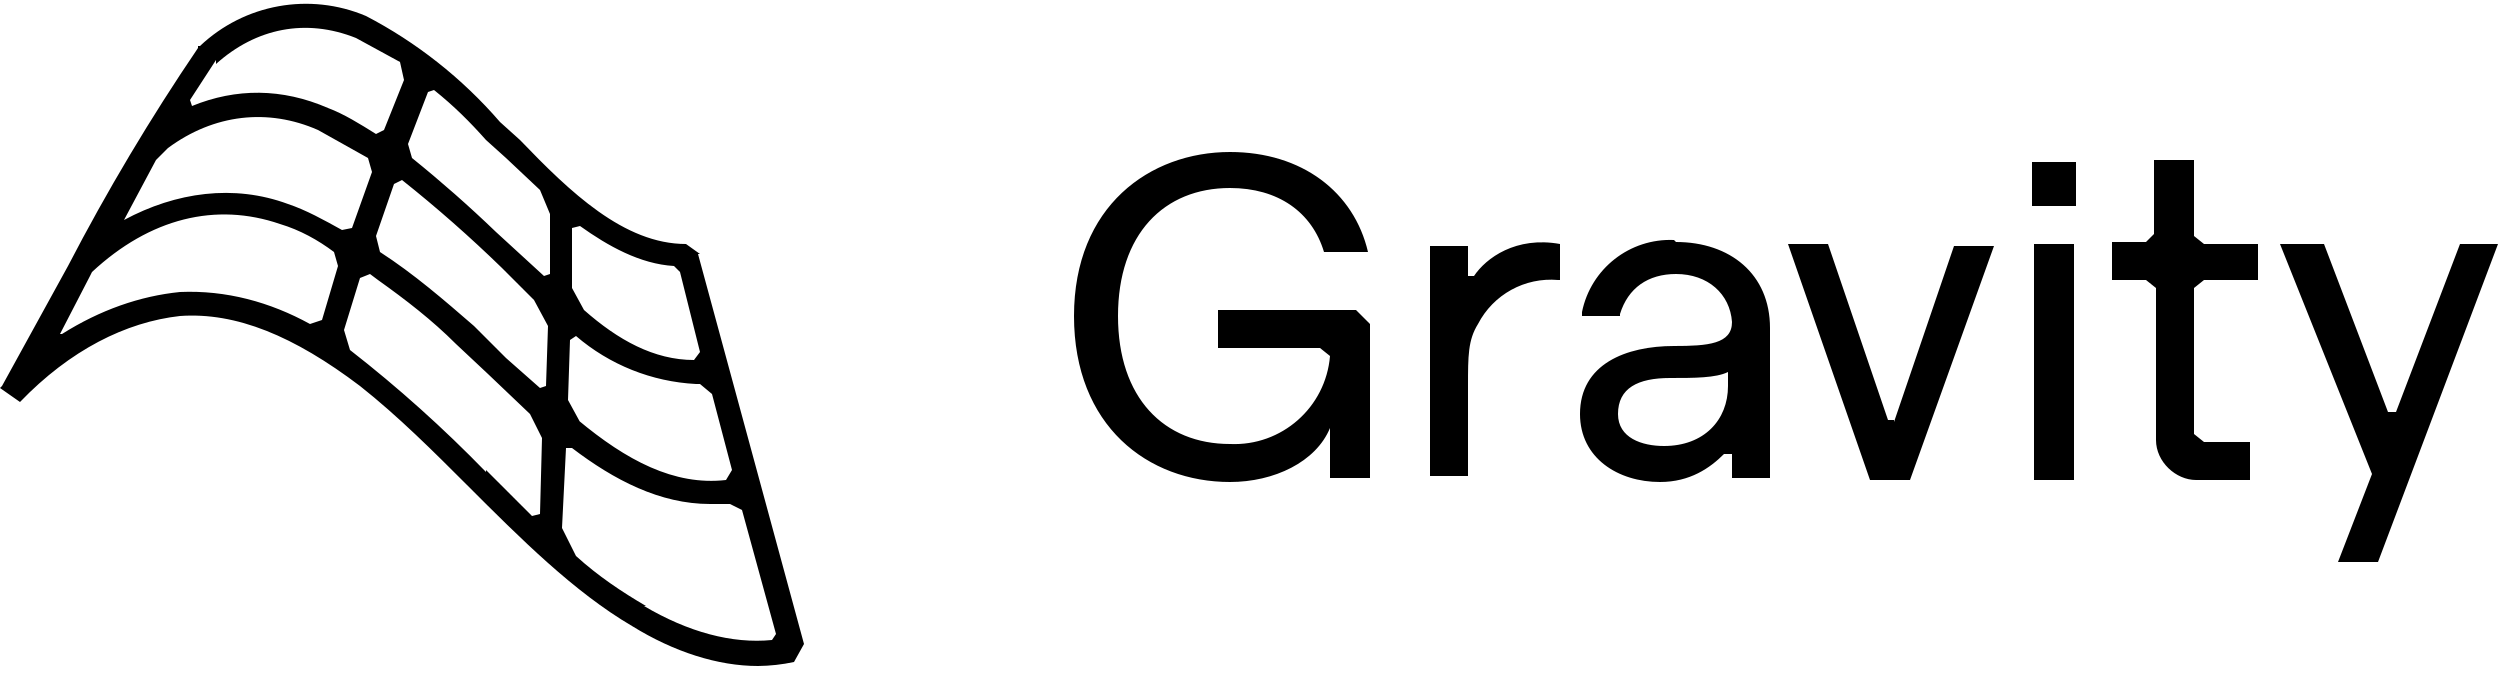
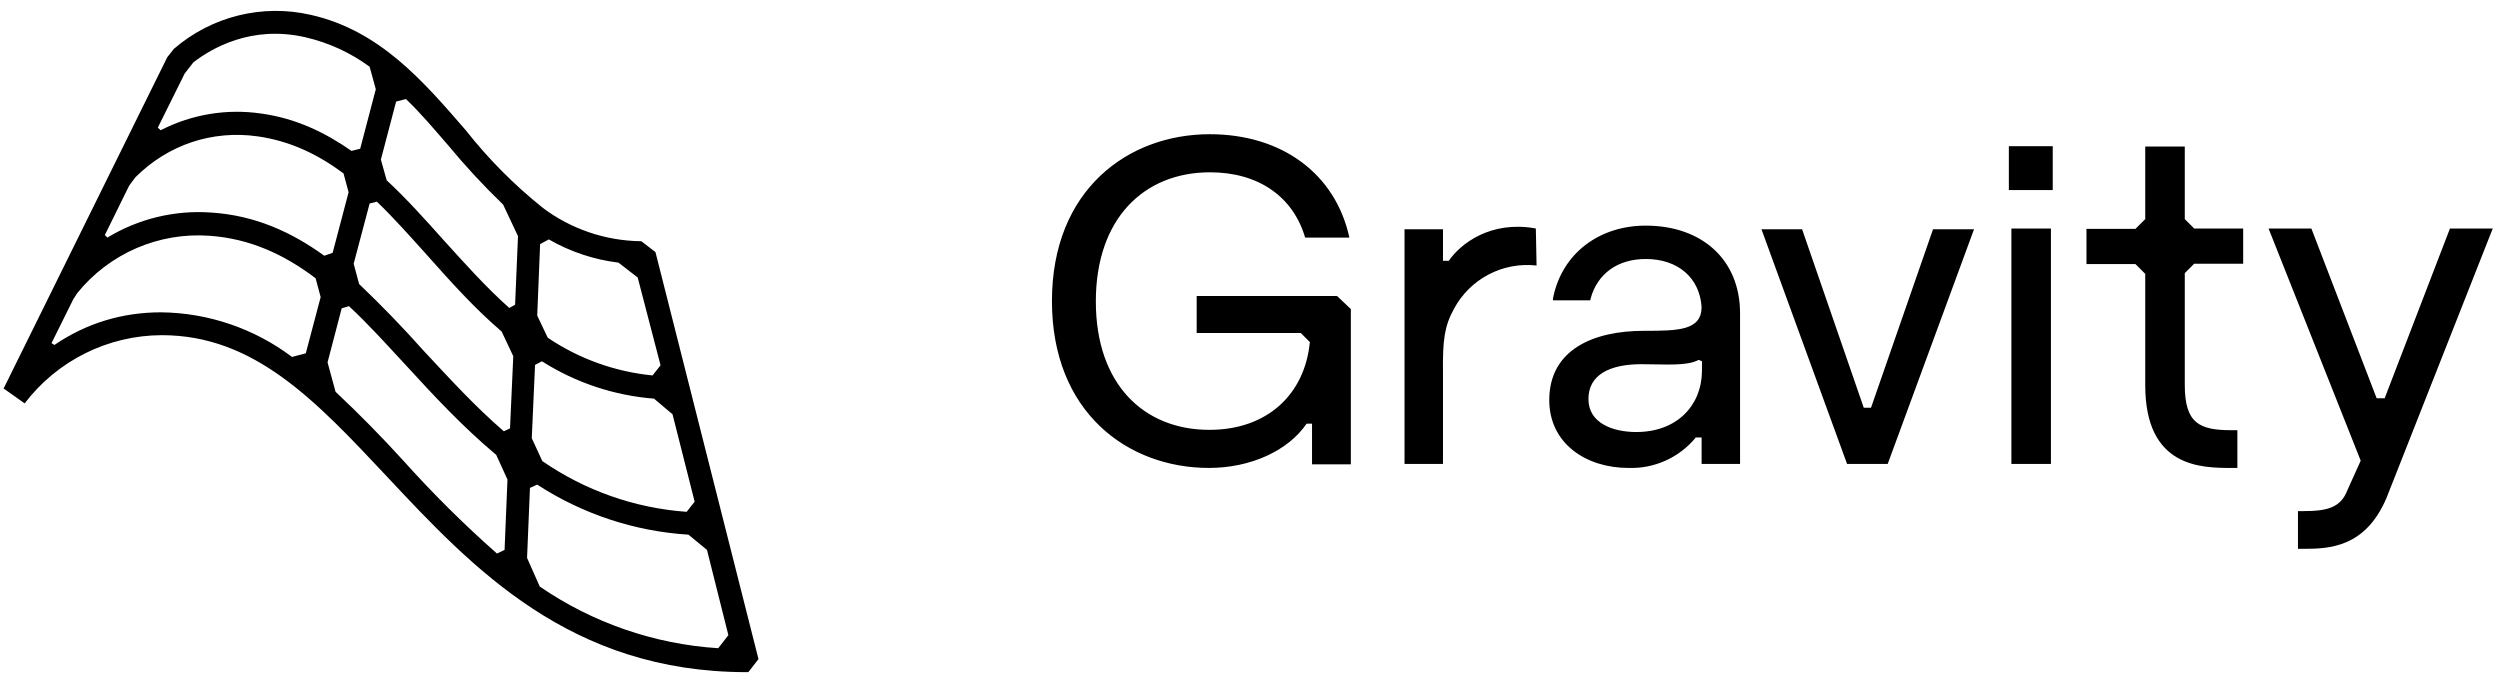
- <svg xmlns="http://www.w3.org/2000/svg" fill="none" viewBox="0 0 125 34">
-   <path fill="#000" d="M94.7 21h-.3l-3-8.8h-2L93.5 24h2l4.2-11.7h-2l-3 8.8V21Zm9-8.8h-2V24h2V12.2Zm.1-4.1h-2.2v2.2h2.2V8.1Zm19.2 4.1-3.2 8.4h-.4l-3.2-8.4H114l4.6 11.5-1.7 4.4h2l6-15.9h-2 .1Zm-13.3-.4V8h-2v3.7l-.4.4h-1.7V14h1.7l.5.4V22c0 1.1 1 2 2 2h2.7v-1.9h-2.3l-.5-.4v-7.3l.5-.4h2.7v-1.8h-2.7l-.5-.4Zm-48.8 3.7v1.9H66l.5.4a4.8 4.8 0 0 1-5 4.4c-3.3 0-5.6-2.3-5.6-6.4 0-4.1 2.3-6.4 5.6-6.4 2.4 0 4.1 1.2 4.7 3.2h2.2c-.7-3-3.3-5-6.9-5-4 0-7.8 2.7-7.8 8.2 0 5.5 3.7 8.3 7.8 8.3 2.2 0 4.3-1 5-2.7v2.5h2v-7.7l-.7-.7h-7 .1ZM83.7 12a4.5 4.5 0 0 0-4.6 3.6v.2H81v-.1c.4-1.3 1.4-2 2.8-2 1.6 0 2.7 1 2.8 2.4 0 1.1-1.2 1.2-2.9 1.2-2.4 0-4.7.9-4.7 3.4 0 2.2 1.9 3.4 4 3.4 1.5 0 2.5-.7 3.2-1.4h.4v1.2h1.9v-7.5c0-2.7-2-4.3-4.7-4.3l-.1-.1Zm-.5 10.3c-1.1 0-2.3-.4-2.3-1.6 0-1.3 1-1.8 2.6-1.8 1.2 0 2.3 0 2.9-.3v.7c0 1.7-1.2 3-3.2 3Zm-9.5-8.5h-.3v-1.5h-1.9v11.5h1.9v-4.5c0-1.5 0-2.3.5-3.1a4.1 4.1 0 0 1 4-2.2h.1v-1.8c-2.2-.4-3.7.7-4.3 1.6ZM35 12.7l-.7-.5c-3.1 0-5.8-2.6-8.3-5.2l-1-.9c-1.9-2.2-4.2-4-6.7-5.3A7.7 7.7 0 0 0 10 2.3h-.1v.1a108 108 0 0 0-6.5 10.9l-3.3 6-.1.1 1 .7c2.5-2.6 5.3-4 8-4.3 2.8-.2 5.7 1 9 3.5 1.9 1.5 3.7 3.3 5.4 5 2.6 2.6 5.3 5.3 8.2 7 2.1 1.3 4.3 2 6.3 2a9 9 0 0 0 1.8-.2l.5-.9-5.3-19.5h.1ZM6.2 11l1.6-3 .6-.6c2.3-1.7 5-2 7.5-.9l2.5 1.4.2.7-1 2.8-.5.1c-.9-.5-1.8-1-2.7-1.3-2.7-1-5.6-.6-8.2.8ZM19 12.6l-.2-.8.9-2.6.4-.2a67 67 0 0 1 5 4.4l1.6 1.6.7 1.3-.1 3-.3.1-1.7-1.5-1.6-1.6c-1.5-1.3-3-2.6-4.7-3.7Zm10 8.5-.6-1.1.1-3 .3-.2a10 10 0 0 0 6 2.4h.2l.6.5 1 3.8-.3.5c-2.6.3-5-1-7.4-3l.1.1Zm6-3.5-.3.4c-2 0-3.8-1-5.5-2.5l-.6-1.1v-3l.4-.1c1.4 1 3 1.9 4.7 2l.3.3 1 4ZM24.3 7l1 .9L27 9.5l.5 1.2v3l-.3.1-2.4-2.2a64.3 64.3 0 0 0-4.2-3.7l-.2-.7 1-2.6.3-.1c1 .8 1.8 1.6 2.6 2.5ZM10.8 3.2c2-1.8 4.5-2.3 7-1.3L20 3.1l.2.9-1 2.5-.4.2c-.8-.5-1.6-1-2.4-1.3-2.3-1-4.6-1-6.8-.1L9.5 5l1.3-2v.2ZM9 14.6c-2 .2-4 .9-5.9 2.1H3l1.5-2.9.1-.2c2.9-2.7 6.2-3.5 9.4-2.4 1 .3 1.9.8 2.7 1.4l.2.7-.8 2.7-.6.2c-2-1.1-4.2-1.7-6.5-1.6Zm15.3 9a66 66 0 0 0-6.8-6.1l-.3-1 .8-2.6.5-.2.4.3c1.4 1 2.7 2 3.9 3.2l1.6 1.5 2.1 2 .6 1.2-.1 3.8-.4.1-2.3-2.3v.1Zm8 6.7c-1.2-.7-2.4-1.5-3.5-2.5l-.7-1.4.2-4h.3c2.1 1.6 4.4 2.8 6.9 2.8h1l.6.3 1.7 6.2-.2.3c-2 .2-4.2-.4-6.4-1.7h.1Z" />
+ <svg xmlns="http://www.w3.org/2000/svg" xml:space="preserve" viewBox="0 0 689.2 188.3">
+   <path d="M686.6 63h-11.2l-18 46.8h-2.2l-18-46.8h-11.8l25.4 64-3.7 8.2c-1.8 4.7-5.5 5.7-12 5.7h-1.6v10.4h1.6c7.1 0 17-.4 22.8-14l4.1-10.4L687.2 63h-.6zM532.9 63.2l-17.1 49.2h-2l-17-49.2h-11.2l23.6 64.7h11.2l23.8-64.7h-11.3zM423.4 63l-.5-.1c-12-2-20.2 4.2-23.5 9h-1.6v-8.7h-10.6v64.7h10.6v-25.4c-.1-8.6.4-12.6 3-17.3a22.9 22.9 0 0 1 22.8-12l-.2-10.2zM602.3 75.3l2.6-2.6h13.5V63h-13.5l-2.6-2.6v-20h-10.9v20l-2.7 2.7h-13.5v9.7h13.5l2.7 2.7v30.7c0 22.7 15.4 22.8 23.8 22.8h1.6v-10.4h-1.5c-8.9 0-13-1.8-13-12.5V75.3zM565.4 63h-10.9v64.9h10.9V63zM565.9 40.3h-12.1v12.1h12.1V40.3zM453.7 62.2c-12.9 0-23 7.7-25.5 19.7l-.1.9h10.3l.1-.5c1.9-6.9 7.5-10.9 15.2-10.9 8.9 0 14.9 5.2 15.4 13.3-.1 6.4-6.4 6.5-15.9 6.5-13.8 0-26.1 5.1-26.1 19.1 0 12 10.2 18.7 21.8 18.7a23 23 0 0 0 18.6-8.4h1.6v7.3h10.6V86.4c0-15-10.7-24.2-26-24.2zm-2.6 56.9c-6.4 0-13.2-2.4-13.2-9.1s5.9-9.6 14.6-9.6c6.7 0 12.5.6 15.8-1.2l.9.4v2.7c-.1 9.6-7 16.8-18.1 16.8zM368.6 81.6h-38.7v10.2h28.7l2.5 2.5c-1.4 14.5-11.8 24.2-27.7 24.2-18.1 0-31.3-12.6-31.3-35.4s13.2-35.6 31.5-35.6c13.3 0 22.9 6.7 26.2 18H372C368.2 48 353.5 37 333.5 37 311 37 290 52.3 290 83s20.9 46 43.3 46c11.4 0 21.8-4.7 26.9-12.2h1.5V128h10.7V85.2l-3.8-3.6zM180.7 69.5l-3.9-3a46 46 0 0 1-27.3-9.3v-.1h-.1a131.8 131.8 0 0 1-21-21.2C116.7 22.4 104.7 8.4 85.7 4.1a43 43 0 0 0-37.8 9.4l-1.8 2.3L1 107.1l5.8 4.1a47.7 47.7 0 0 1 37.8-18.8c25.5 0 42.4 18 62 38.9 23.7 25.3 50.5 54 99.3 54h.4l2.8-3.6-28.4-112.2zm-152.6-3zm1.5-1-.7-.7 6.7-13.6 1.7-2.3c9-9 21.2-13.1 33.8-11.3 9 1.3 16.6 5 23.6 10.2l1.4 5.2-4.4 16.7-2.3.8c-9-6.5-19-11.1-31.1-11.9a48.5 48.5 0 0 0-28.7 6.9zM99 78.3l-1.5-5.6 4.4-16.6 2-.5c4.7 4.5 9.2 9.6 13.8 14.7 6.5 7.3 13.1 14.7 20.6 21.1l3.2 6.8-.9 19.9-1.7.8c-8-6.9-15.1-14.7-22.2-22.3A309.8 309.8 0 0 0 99 78.3zm81.3 31.6 5.1 4.3 6.1 24.1-2.2 2.8a80 80 0 0 1-39.8-14l-2.9-6.3.9-20.2 1.9-1a67.5 67.5 0 0 0 30.9 10.3zm-39.9 10.3zm-.3 7.8zm5.2 25.8.8-19.3 2-.9a86.4 86.4 0 0 0 41.7 13.8l5.1 4.2 5.9 23.5-2.8 3.6a98 98 0 0 1-49.2-17l-3.5-7.9zm36.8-53.1-2.2 2.8A62.6 62.6 0 0 1 151 93.1l-2.9-6.1.8-19.7 2.4-1.3a50.7 50.7 0 0 0 19.2 6.4l5.3 4.1 6.3 24.2zM123.5 40a198 198 0 0 0 15.2 16.4l4.1 8.7L142 84l-1.6.9c-6.5-5.8-12.3-12.3-18.1-18.7-5.1-5.7-10.2-11.4-15.7-16.5L105 44l4.2-16 2.7-.7c4 3.8 7.7 8.2 11.6 12.7zM50.9 20.3l2.4-3.1c4.9-3.8 16-10.4 31-6.9a48.1 48.1 0 0 1 17.6 8.1l1.7 6.2L99.3 41l-2.4.6c-7.3-5.1-15.4-9-24.9-10.3a46 46 0 0 0-27.7 4.6l-.8-.7 7.4-14.9zM15 95.1l-.8-.5 6-12.1 1.1-1.7A42.9 42.9 0 0 1 57.8 65c11.2.8 20.6 5.2 29.2 11.7l1.4 5.2-4.1 15.5-3.8 1a61.1 61.1 0 0 0-36.1-12.3c-10.7 0-20.6 3-29.4 9zm96.2 31.9a337.2 337.2 0 0 0-18.7-19l-2.2-8.1L94.2 85l2-.6c5.4 5 10.5 10.7 15.8 16.4 7.6 8.3 15.6 16.9 24.8 24.6l3.1 6.8-.8 19.4-2.1 1a311.7 311.7 0 0 1-25.8-25.6z" />
</svg>
